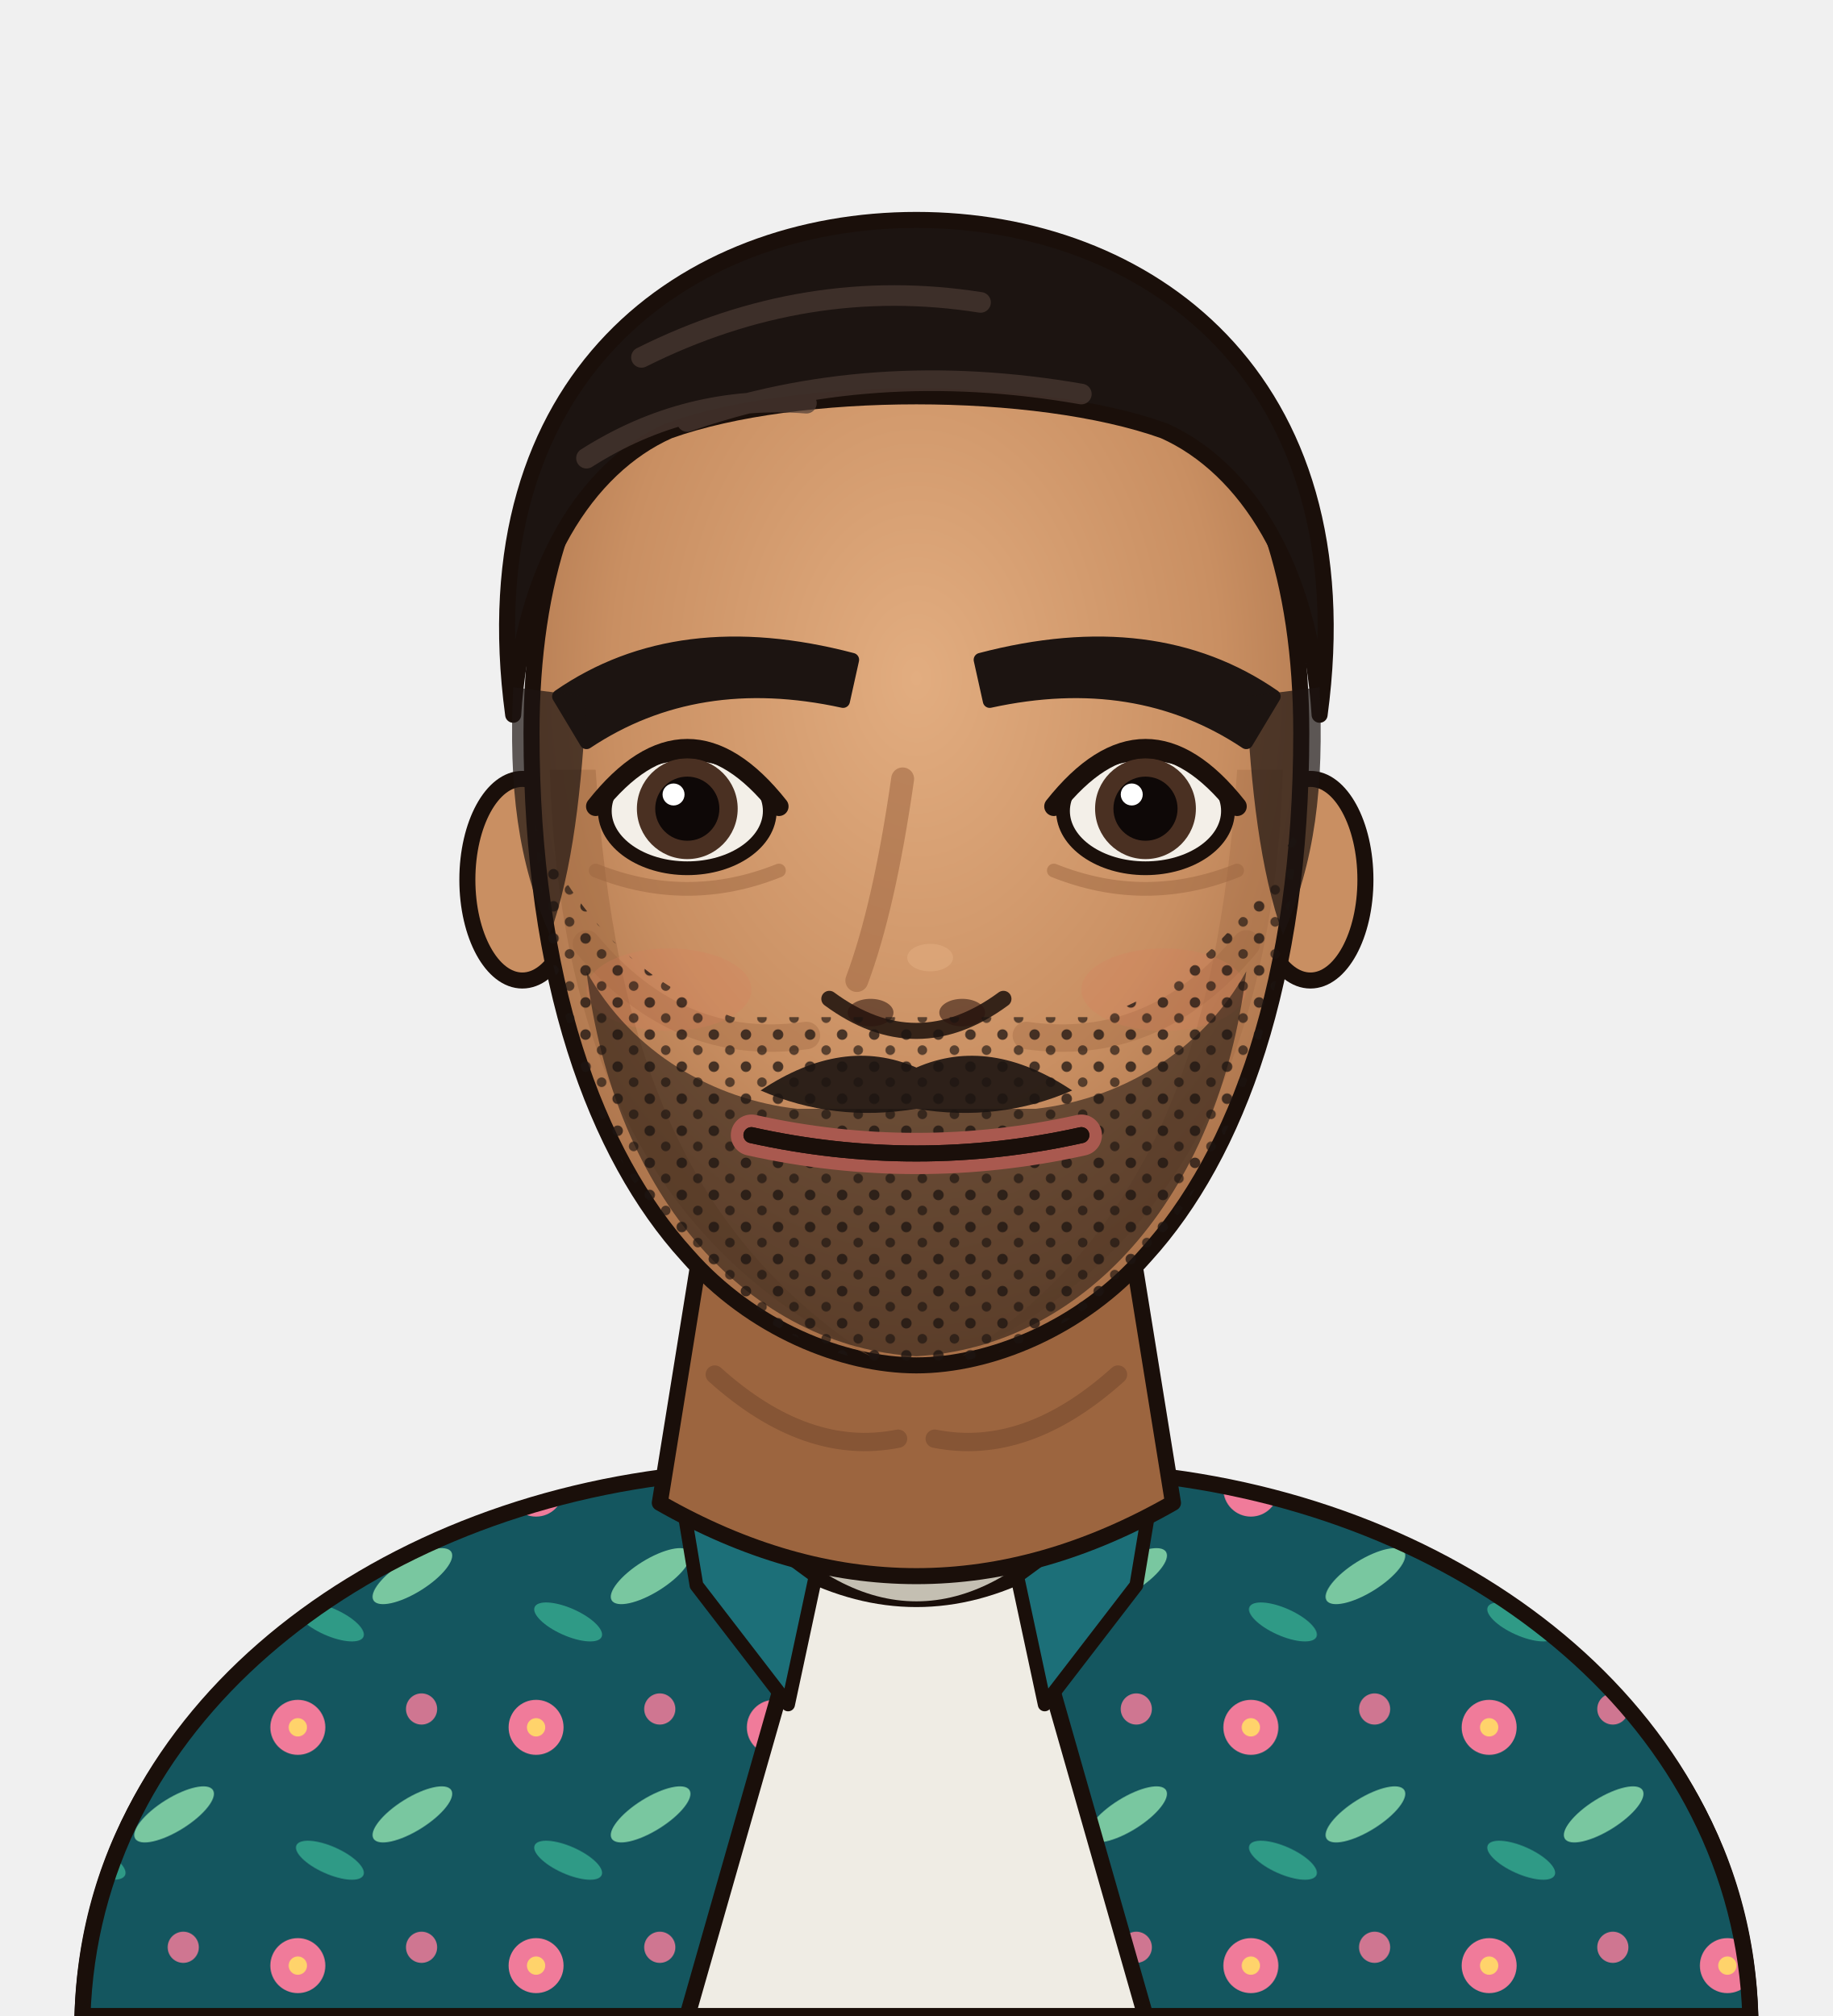
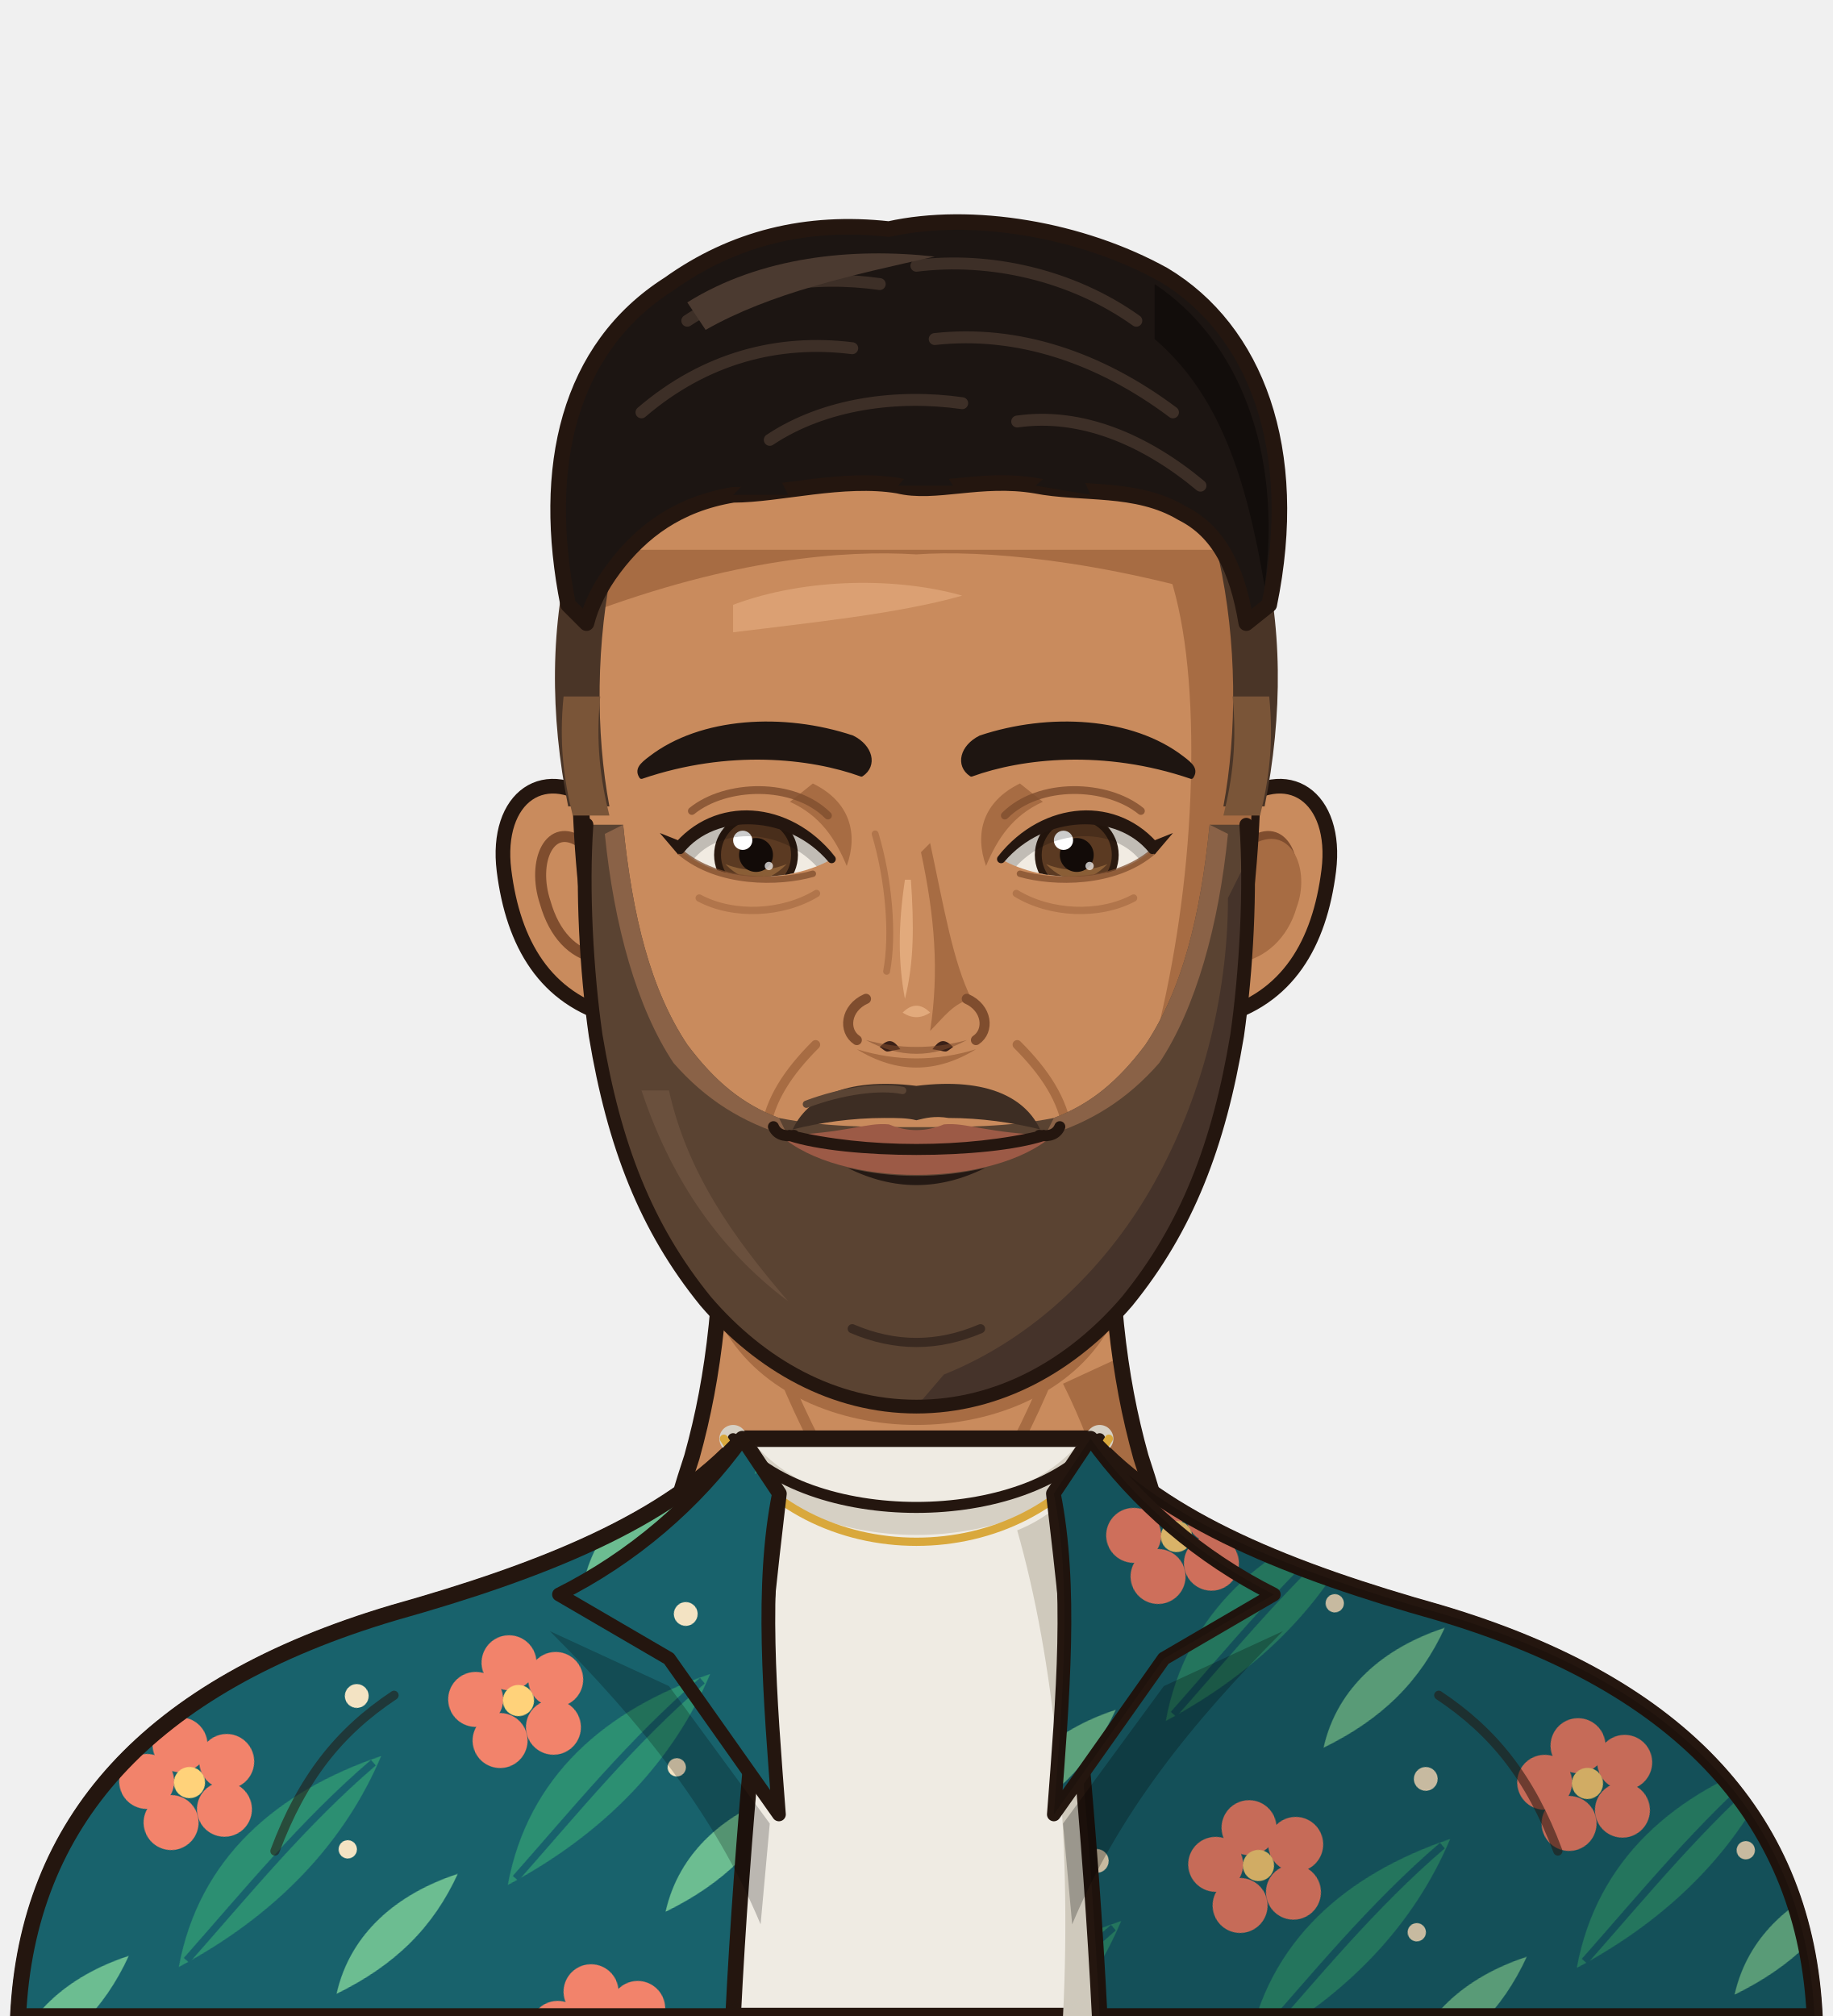
<svg xmlns="http://www.w3.org/2000/svg" viewBox="0 0 400 440" role="img" aria-label="Avatar Jason">
  <defs>
    <clipPath id="mouth-clip">
-       <path id="mouth-clip-path" d="M 164 247.75 Q 200 255.75 236 247.75 Q 200 255.75 164 247.75 Z" />
+       <path id="mouth-clip-path" d="M 172.3 247.8 C 188.9 251.9 211.1 251.9 227.8 247.8 C 215.3 251.9 184.7 251.9 172.3 247.8 Z" />
    </clipPath>
    <clipPath id="face-clip">
-       <path d="M 116 160 C 116 92, 152 64, 200 64 C 248 64, 284 92, 284 160 C 284 214, 270 252, 250 274 C 236 290, 216 298, 200 298 C 184 298, 164 290, 150 274 C 130 252, 116 214, 116 160 Z" />
+       <path d="M 200 66 C 160 66 130 92 128 140 C 125 168 127 198 133 224 C 138 248 146 264 158 278 C 170 292 184 301 200 301 C 216 301 230 292 242 278 C 254 264 262 248 267 224 C 273 198 275 168 272 140 C 270 92 240 66 200 66 Z" />
    </clipPath>
-     <radialGradient id="skin" cx="50%" cy="36%" r="72%">
-       <stop offset="0" stop-color="#e2ad80" />
-       <stop offset=".55" stop-color="#c98f62" />
-       <stop offset="1" stop-color="#9c653f" />
-     </radialGradient>
-     <pattern id="stubble" width="7" height="7" patternUnits="userSpaceOnUse">
-       <circle cx="1.8" cy="1.8" r="1.15" fill="#1c1411" opacity=".75" />
-       <circle cx="5.3" cy="5.2" r="1.05" fill="#1c1411" opacity=".65" />
-     </pattern>
-     <pattern id="print" width="52" height="52" patternUnits="userSpaceOnUse">
-       <rect width="52" height="52" fill="#14565f" />
-       <circle cx="13" cy="13" r="6" fill="#f07b9a" />
-       <circle cx="13" cy="13" r="2" fill="#ffd36b" />
-       <ellipse cx="38" cy="32" rx="10" ry="3.6" fill="#79c7a0" transform="rotate(-32 38 32)" />
-       <ellipse cx="20" cy="42" rx="8" ry="3" fill="#2f9a86" transform="rotate(24 20 42)" />
-       <circle cx="40" cy="9" r="3.4" fill="#f07b9a" opacity=".85" />
+     <pattern id="print" width="74" height="74" patternUnits="userSpaceOnUse" patternTransform="rotate(-14)">
+       <rect width="74" height="74" fill="#18626c" />
+       <path d="M 8 56 C 18 34 38 24 62 22 C 50 38 32 50 8 56 Z" fill="#2c8f72" />
+       <path d="M 10 55 C 26 44 42 32 60 23" fill="none" stroke="#18626c" stroke-width="1.6" />
+       <path d="M 40 70 C 46 58 58 52 72 51 C 64 61 54 67 40 70 Z" fill="#6cbd91" />
+       <g fill="#f2836b">
+         <circle cx="20" cy="9" r="6" />
+         <circle cx="29" cy="15" r="6" />
+         <circle cx="26" cy="25" r="6" />
+         <circle cx="14" cy="25" r="6" />
+         <circle cx="11" cy="15" r="6" />
+       </g>
+       <circle cx="20" cy="17.5" r="3.4" fill="#ffd27a" />
+       <circle cx="60" cy="8" r="2.6" fill="#f3e3c3" />
+       <circle cx="50" cy="40" r="2" fill="#f3e3c3" />
    </pattern>
  </defs>
  <g id="avatar-body">
-     <path d="M 18 440 C 20 366, 96 318, 200 318 C 304 318, 380 366, 382 440 Z" fill="#c98f62" stroke="#1a0f0a" stroke-width="3.5" stroke-linejoin="round" />
-     <path d="M 148 322 Q 200 376 252 322 L 254 440 L 146 440 Z" fill="#efece4" stroke="#1a0f0a" stroke-width="3.5" stroke-linejoin="round" />
-     <path d="M 168 330 Q 200 364 232 330" fill="none" stroke="#c4bfb2" stroke-width="5" stroke-linecap="round" />
-     <path d="M 18 440 C 20 376, 78 330, 148 322 L 174 356 L 150 440 Z" fill="url(#print)" stroke="#1a0f0a" stroke-width="3.5" stroke-linejoin="round" />
-     <path d="M 382 440 C 380 376, 322 330, 252 322 L 226 356 L 250 440 Z" fill="url(#print)" stroke="#1a0f0a" stroke-width="3.5" stroke-linejoin="round" />
-     <path d="M 148 322 L 178 344 L 172 372 L 152 346 Z M 252 322 L 222 344 L 228 372 L 248 346 Z" fill="#1c6f78" stroke="#1a0f0a" stroke-width="3" stroke-linejoin="round" />
    <g id="avatar-head" transform="rotate(0 200 300)">
-       <path d="M 154 266 L 144 328 Q 200 360 256 328 L 246 266 Z" fill="#9c653f" stroke="#1a0f0a" stroke-width="3.5" stroke-linejoin="round" />
-       <path d="M 156 300 Q 176 318 196 314 M 244 300 Q 224 318 204 314" fill="none" stroke="#7d4e30" stroke-width="4" stroke-linecap="round" opacity=".7" />
-       <ellipse cx="114" cy="192" rx="12" ry="22" fill="#c98f62" stroke="#1a0f0a" stroke-width="3.5" />
-       <ellipse cx="286" cy="192" rx="12" ry="22" fill="#c98f62" stroke="#1a0f0a" stroke-width="3.5" />
-       <path id="face-shape" d="M 116 160 C 116 92, 152 64, 200 64 C 248 64, 284 92, 284 160 C 284 214, 270 252, 250 274 C 236 290, 216 298, 200 298 C 184 298, 164 290, 150 274 C 130 252, 116 214, 116 160 Z" fill="url(#skin)" stroke="#1a0f0a" stroke-width="3.5" stroke-linejoin="round" />
-       <g id="avatar-face">
-         <path d="M 120 168 C 122 232, 144 274, 190 296 C 150 270, 134 230, 130 168 Z" fill="#9c653f" opacity=".45" />
-         <path d="M 280 168 C 278 232, 256 274, 210 296 C 250 270, 266 230, 270 168 Z" fill="#9c653f" opacity=".3" />
-         <path d="M 128 206 Q 148 230 176 226 M 272 206 Q 252 230 224 226" fill="none" stroke="#9c653f" stroke-width="6" stroke-linecap="round" opacity=".35" />
-         <ellipse cx="146" cy="216" rx="18" ry="9" fill="#d97a5c" opacity=".22" />
-         <ellipse cx="254" cy="216" rx="18" ry="9" fill="#d97a5c" opacity=".22" />
-         <g id="eye-l" data-cx="150" data-cy="177" transform="translate(150 177)">
-           <ellipse rx="18" ry="12.5" fill="#f3efe8" stroke="#1a0f0a" stroke-width="3" />
-           <g id="pupil-l">
-             <circle cx="0" cy="-0.5" r="11.0" fill="#4a3022" />
-             <circle cx="0" cy="-0.5" r="7.0" fill="#0e0807" />
-             <circle cx="-3" cy="-3.6" r="2.4" fill="#ffffff" />
+       <path d="M 158 250 C 158 282 156 300 151 318 C 147 330 144 342 143 354 L 257 354 C 256 342 253 330 249 318 C 244 300 242 282 242 250 Z" fill="#c98b5d" />
+       <path d="M 158 250 L 242 250 L 242 290 C 226 318 174 318 158 290 Z" fill="#a76c43" />
+       <path d="M 232 302 C 240 318 244 334 248 354 L 257 354 C 255 336 251 320 245 296 Z" fill="#a76c43" />
+       <path d="M 168 292 C 176 314 186 330 196 344 M 232 292 C 224 314 214 330 204 344" fill="none" stroke="#a76c43" stroke-width="2.4" stroke-linecap="round" stroke-linejoin="round" />
+       <path d="M 195 320 Q 200 315 205 320" fill="none" stroke="#7f4d2e" stroke-width="1.8" stroke-linecap="round" stroke-linejoin="round" opacity=".6" />
+       <path d="M 158 250 C 158 282 156 300 151 318 C 147 330 144 342 143 354 M 242 250 C 242 282 244 300 249 318 C 253 330 256 342 257 354" fill="none" stroke="#24160f" stroke-width="3.4" stroke-linecap="round" stroke-linejoin="round" />
+       <path d="M 131 176 C 119 166 108 174 110 190 C 112 206 119 218 134 222 M 269 176 C 281 166 292 174 290 190 C 288 206 281 218 266 222" fill="#c98b5d" stroke="#24160f" stroke-width="3.2" stroke-linecap="round" stroke-linejoin="round" />
+       <path d="M 127 184 C 120 179 116 188 119 197 C 121 204 125 208 130 209 M 273 184 C 280 179 284 188 281 197 C 279 204 275 208 270 209" fill="none" stroke="#7f4d2e" stroke-width="2.4" stroke-linecap="round" stroke-linejoin="round" />
+       <path d="M 274 184 C 282 180 286 190 283 198 C 281 205 276 209 271 210 L 270 186 Z" fill="#a76c43" />
+       <path d="M 200 66 C 160 66 130 92 128 140 C 125 168 127 198 133 224 C 138 248 146 264 158 278 C 170 292 184 301 200 301 C 216 301 230 292 242 278 C 254 264 262 248 267 224 C 273 198 275 168 272 140 C 270 92 240 66 200 66 Z" fill="#c98b5d" stroke="#24160f" stroke-width="3.6" stroke-linecap="round" stroke-linejoin="round" />
+       <g clip-path="url(#face-clip)">
+         <path d="M 270 120 C 279 160 278 206 266 240 C 262 252 256 262 248 270 L 240 262 C 252 236 260 200 260 164 C 260 146 258 132 254 122 Z" fill="#a76c43" />
+         <path d="M 128 120 L 272 120 L 272 132 C 240 122 214 120 200 121 C 184 120 160 122 128 134 Z" fill="#a76c43" />
+         <path d="M 160 132 C 176 126 196 126 210 130 C 196 134 176 136 160 138 Z" fill="#e2aa7c" opacity=".7" />
+         <path d="M 178 228 C 172 234 168 240 167 247 M 222 228 C 228 234 232 240 233 247" fill="none" stroke="#a76c43" stroke-width="2" stroke-linecap="round" stroke-linejoin="round" />
+       </g>
+       <g id="avatar-jaw" data-pivot="200" data-chin="307">
+         <path d="M 200 307 C 182 307 166 298 154 284 C 141 268 134 250 130 226 C 128 212 127 194 128 180 L 136 180 C 138 200 142 216 150 228 C 156 236 162 241 170 244 C 180 246 190 246 200 246 C 210 246 220 246 230 244 C 238 241 244 236 250 228 C 258 216 262 200 264 180 L 272 180 C 273 194 272 212 270 226 C 266 250 259 268 246 284 C 234 298 218 307 200 307 Z" fill="#5a4332" />
+         <path d="M 136 180 C 138 200 142 216 150 228 C 156 236 162 241 170 244 L 172 248 C 162 245 154 240 147 232 C 139 220 134 202 132 182 Z M 264 180 C 262 200 258 216 250 228 C 244 236 238 241 230 244 L 228 248 C 238 245 246 240 253 232 C 261 220 266 202 268 182 Z" fill="#8a6247" />
+         <path d="M 268 196 C 268 218 262 240 252 258 C 242 276 226 292 206 300 L 200 307 C 218 307 234 298 246 284 C 259 268 266 250 270 226 C 272 212 272 200 271 190 Z" fill="#45332a" />
+         <path d="M 140 238 C 146 256 156 272 172 284 C 160 270 150 256 146 238 Z" fill="#6a503d" />
+         <path d="M 186 290 Q 200 296 214 290" fill="none" stroke="#3a2a21" stroke-width="2" stroke-linecap="round" stroke-linejoin="round" />
+         <path d="M 128 180 C 127 194 128 212 130 226 C 134 250 141 268 154 284 C 166 298 182 307 200 307 C 218 307 234 298 246 284 C 259 268 266 250 270 226 C 272 212 273 194 272 180" fill="none" stroke="#24160f" stroke-width="3" stroke-linecap="round" stroke-linejoin="round" />
+       </g>
+       <g clip-path="url(#face-clip)">
+         <g id="avatar-face">
+           <path d="M 177.4 171 C 185.6 175 187.3 182 184.8 189 C 182.3 183 179 178 172.4 175 Z" fill="#a76c43" />
+           <path d="M 151 177 C 158.4 171 173.2 170.5 180.7 178" fill="none" stroke="#7f4d2e" stroke-width="1.7" stroke-linecap="round" stroke-linejoin="round" opacity=".8" />
+           <path d="M 152.6 196 C 160.1 200 170.8 199.5 178.2 195" fill="none" stroke="#a76c43" stroke-width="1.6" stroke-linecap="round" stroke-linejoin="round" opacity=".7" />
+           <path d="M 222.6 171 C 214.4 175 212.7 182 215.2 189 C 217.7 183 221 178 227.6 175 Z" fill="#a76c43" />
+           <path d="M 249 177 C 241.6 171 226.8 170.5 219.3 178" fill="none" stroke="#7f4d2e" stroke-width="1.7" stroke-linecap="round" stroke-linejoin="round" opacity=".8" />
+           <path d="M 247.4 196 C 239.9 200 229.2 199.5 221.8 195" fill="none" stroke="#a76c43" stroke-width="1.6" stroke-linecap="round" stroke-linejoin="round" opacity=".7" />
+           <g id="eye-l" data-cx="165" data-cy="186" transform="translate(165 186)">
+             <clipPath id="eye-l-clip">
+               <path d="M -16.5 -0.5 C -9.1 -9.7 7.4 -9.2 16.5 1.5 C 7.4 6.8 -8.2 7 -16.5 -0.5 Z" />
+             </clipPath>
+             <path d="M -16.5 -0.5 C -9.1 -9.7 7.4 -9.2 16.5 1.5 C 7.4 6.8 -8.2 7 -16.5 -0.5 Z" fill="#f1ebe2" />
+             <g clip-path="url(#eye-l-clip)">
+               <g id="pupil-l">
+                 <circle cy="0.6" r="8.4" fill="#5b3a22" />
+                 <path d="M -6.7 2.6 Q 0 9.4 6.7 2.6 Q 0 5.2 -6.7 2.6 Z" fill="#8a5e36" />
+                 <circle cy="0.6" r="8.4" fill="none" stroke="#2a190f" stroke-width="1.5" />
+                 <circle cy="0.6" r="3.7" fill="#120b08" />
+                 <circle cx="-2.9" cy="-2.6" r="2.1" fill="#fff" />
+                 <circle cx="2.8" cy="3" r="0.9" fill="#fff" opacity=".7" />
+               </g>
+               <path d="M -16.5 -0.5 C -9.1 -9.7 7.4 -9.2 16.5 1.5" fill="none" stroke="#000" stroke-width="7" stroke-linecap="round" stroke-linejoin="round" opacity=".2" />
+             </g>
+             <path d="M -16.5 0 C -8.2 7 5 6.8 12.4 4.7" fill="none" stroke="#7f4d2e" stroke-width="1.4" stroke-linecap="round" stroke-linejoin="round" opacity=".75" />
+             <path d="M -18.3 -1.2 C -9.1 -12.7 7.4 -11.4 17.1 0.8 C 7.4 -9.2 -9.1 -9.7 -16.5 -0.5 Z" fill="#24160f" />
+             <path d="M -15.5 -2 L -21 -4.2 L -17 0.5 Z" fill="#24160f" />
+             <path d="M -16.5 -0.5 C -9.1 -9.7 7.4 -9.2 16.5 1.5" fill="none" stroke="#24160f" stroke-width="1.8" stroke-linecap="round" stroke-linejoin="round" vector-effect="non-scaling-stroke" />
          </g>
-           <path d="M -20 -1 Q 0 -26.25 20 -1" fill="none" stroke="#1a0f0a" stroke-width="4.2" stroke-linecap="round" />
-         </g>
-         <g id="eye-r" data-cx="250" data-cy="177" transform="translate(250 177)">
-           <ellipse rx="18" ry="12.5" fill="#f3efe8" stroke="#1a0f0a" stroke-width="3" />
-           <g id="pupil-r">
-             <circle cx="0" cy="-0.5" r="11.0" fill="#4a3022" />
-             <circle cx="0" cy="-0.5" r="7.0" fill="#0e0807" />
-             <circle cx="-3" cy="-3.6" r="2.4" fill="#ffffff" />
+           <g id="eye-r" data-cx="235" data-cy="186" transform="translate(235 186)">
+             <clipPath id="eye-r-clip">
+               <path d="M 16.5 -0.5 C 9.1 -9.7 -7.4 -9.2 -16.5 1.5 C -7.4 6.8 8.2 7 16.5 -0.5 Z" />
+             </clipPath>
+             <path d="M 16.5 -0.5 C 9.1 -9.7 -7.4 -9.2 -16.5 1.5 C -7.4 6.8 8.2 7 16.5 -0.5 Z" fill="#f1ebe2" />
+             <g clip-path="url(#eye-r-clip)">
+               <g id="pupil-r">
+                 <circle cy="0.6" r="8.4" fill="#5b3a22" />
+                 <path d="M -6.7 2.6 Q 0 9.4 6.7 2.6 Q 0 5.2 -6.7 2.6 Z" fill="#8a5e36" />
+                 <circle cy="0.6" r="8.4" fill="none" stroke="#2a190f" stroke-width="1.5" />
+                 <circle cy="0.6" r="3.7" fill="#120b08" />
+                 <circle cx="-2.9" cy="-2.6" r="2.1" fill="#fff" />
+                 <circle cx="2.8" cy="3" r="0.9" fill="#fff" opacity=".7" />
+               </g>
+               <path d="M 16.5 -0.5 C 9.1 -9.7 -7.4 -9.2 -16.5 1.5" fill="none" stroke="#000" stroke-width="7" stroke-linecap="round" stroke-linejoin="round" opacity=".2" />
+             </g>
+             <path d="M 16.5 0 C 8.2 7 -5 6.8 -12.4 4.7" fill="none" stroke="#7f4d2e" stroke-width="1.4" stroke-linecap="round" stroke-linejoin="round" opacity=".75" />
+             <path d="M 18.3 -1.2 C 9.1 -12.7 -7.4 -11.4 -17.1 0.8 C -7.4 -9.2 9.1 -9.7 16.5 -0.5 Z" fill="#24160f" />
+             <path d="M 15.5 -2 L 21 -4.2 L 17 0.5 Z" fill="#24160f" />
+             <path d="M 16.5 -0.5 C 9.1 -9.7 -7.4 -9.2 -16.5 1.5" fill="none" stroke="#24160f" stroke-width="1.8" stroke-linecap="round" stroke-linejoin="round" vector-effect="non-scaling-stroke" />
          </g>
-           <path d="M -20 -1 Q 0 -26.25 20 -1" fill="none" stroke="#1a0f0a" stroke-width="4.2" stroke-linecap="round" />
-         </g>
-         <path d="M 130 190 Q 150 198 170 190 M 230 190 Q 250 198 270 190" fill="none" stroke="#9c653f" stroke-width="3" stroke-linecap="round" opacity=".5" />
-         <path id="brow-l" d="M 122 152 Q 148 134 186 144 L 184 153 Q 152 146 128 162 Z" fill="#1c1411" stroke="#1c1411" stroke-width="3" stroke-linejoin="round" />
-         <path id="brow-r" d="M 278 152 Q 252 134 214 144 L 216 153 Q 248 146 272 162 Z" fill="#1c1411" stroke="#1c1411" stroke-width="3" stroke-linejoin="round" />
-         <path d="M 197 170 Q 193 198 187 214" fill="none" stroke="#9c653f" stroke-width="5" stroke-linecap="round" opacity=".55" />
-         <path d="M 181 218 Q 200 232 219 218" fill="none" stroke="#1a0f0a" stroke-width="3.5" stroke-linecap="round" opacity=".85" />
-         <ellipse cx="190" cy="221" rx="5" ry="3" fill="#2a130c" opacity=".55" />
-         <ellipse cx="210" cy="221" rx="5" ry="3" fill="#2a130c" opacity=".55" />
-         <ellipse cx="203" cy="209" rx="5" ry="3" fill="#e2ad80" opacity=".55" />
-         <g clip-path="url(#face-clip)">
-           <path d="M 114 174 C 112 242, 150 300, 200 302 C 250 300, 288 242, 286 174 C 276 198, 262 214, 240 222 L 160 222 C 138 214, 124 198, 114 174 Z" fill="url(#stubble)" />
-           <path d="M 128 212 C 134 262, 164 294, 200 296 C 236 294, 266 262, 272 212 C 262 230, 244 240, 226 242 L 174 242 C 156 240, 138 230, 128 212 Z" fill="#1c1411" opacity=".55" />
-           <path d="M 166 238 Q 184 226 200 233 Q 216 226 234 238 Q 218 245 200 242 Q 182 245 166 238 Z" fill="#1c1411" opacity=".9" />
-         </g>
-         <g id="mouth">
-           <path id="mouth-lips" d="M 164 247.75 Q 200 255.75 236 247.75 Q 200 255.75 164 247.75 Z" fill="none" stroke="#a9594f" stroke-width="9" stroke-linejoin="round" stroke-linecap="round" />
-           <path id="mouth-cavity" d="M 164 247.75 Q 200 255.75 236 247.75 Q 200 255.75 164 247.75 Z" fill="#4a121a" stroke="#1a0f0a" stroke-width="3.5" stroke-linejoin="round" stroke-linecap="round" />
-           <g clip-path="url(#mouth-clip)">
-             <rect id="mouth-teeth" x="168" y="242" width="64" height="0" fill="#f6f1e6" />
-             <ellipse id="mouth-tongue" cx="200" cy="262" rx="16" ry="0" fill="#d4566e" />
+           <g id="brow-l">
+             <path d="M 188 169 C 177 165 159 163 140 169.5 C 139 168 140 167 142 165.5 C 153 157 171 156 186 161 C 190 163 191 167 188 169 Z" fill="#1e1511" stroke="#1e1511" stroke-width="1" stroke-linecap="round" stroke-linejoin="round" />
          </g>
-           <path id="mouth-line" d="M 164 247.75 Q 200 255.75 236 247.75 Q 200 255.75 164 247.75 Z" fill="none" stroke="#1a0f0a" stroke-width="3.5" stroke-linejoin="round" stroke-linecap="round" />
+           <g id="brow-r">
+             <path d="M 212 169 C 223 165 241 163 260 169.5 C 261 168 260 167 258 165.5 C 247 157 229 156 214 161 C 210 163 209 167 212 169 Z" fill="#1e1511" stroke="#1e1511" stroke-width="1" stroke-linecap="round" stroke-linejoin="round" />
+           </g>
+           <path d="M 187 229 Q 200 237 213 229 Q 200 233 187 229 Z" fill="#a76c43" />
+           <path d="M 203 184 C 206 198 208 210 212 218 C 208 219 206 222 203 225 C 205 212 204 200 201 186 Z" fill="#a76c43" />
+           <path d="M 197.5 192 C 196 202 196 210 197.5 218 C 199.5 210 199.5 202 198.8 192 Z" fill="#e2aa7c" />
+           <path d="M 197 221 Q 200 218 203 221 Q 200 223 197 221 Z" fill="#e2aa7c" />
+           <path d="M 191 182 C 194 192 195 204 193.5 212" fill="none" stroke="#a76c43" stroke-width="1.5" stroke-linecap="round" stroke-linejoin="round" opacity=".7" />
+           <path d="M 189 218 C 184.5 220 184 225 187 227" fill="none" stroke="#7f4d2e" stroke-width="2.2" stroke-linecap="round" stroke-linejoin="round" />
+           <path d="M 211 218 C 215.5 220 216 225 213 227" fill="none" stroke="#7f4d2e" stroke-width="2.2" stroke-linecap="round" stroke-linejoin="round" />
+           <path d="M 192 228.5 C 194 226.5 195 227 196.5 229 C 193 229.5 194 230 192 228.5 Z M 208 228.5 C 206 226.5 205 227 203.5 229 C 207 229.5 206 230 208 228.5 Z" fill="#3a2017" />
+           <path d="M 189 227 Q 200 233 211 227 Q 200 230 189 227 Z" fill="#7f4d2e" opacity=".55" />
+           <g id="mouth">
+             <path id="mouth-shade" d="M 185 254.9 Q 200 262.4 215 254.9 Q 200 258.4 185 254.9 Z" fill="#241914" />
+             <path id="mouth-lips" d="M 170.3 247.8 C 184.7 247.4 189 244.9 194 245.4 Q 200 247.9 206 245.4 C 211 244.9 215.3 247.4 229.8 247.8 C 216.7 259.3 183.3 259.3 170.3 247.8 Z" fill="#9c5a46" />
+             <path id="mouth-cavity" d="M 172.3 247.8 C 188.9 251.9 211.1 251.9 227.8 247.8 C 215.3 251.9 184.7 251.9 172.3 247.8 Z" fill="#3a1015" />
+             <g clip-path="url(#mouth-clip)">
+               <rect id="mouth-teeth" x="176" y="249" width="48" height="0" rx="2.5" fill="#f4efe6" />
+               <ellipse id="mouth-tongue" cx="200" cy="262" rx="18" ry="0" fill="#c4545f" />
+             </g>
+             <path id="mouth-line" d="M 172.3 247.8 C 188.9 251.9 211.1 251.9 227.8 247.8 C 215.3 251.9 184.7 251.9 172.3 247.8 Z M 173.3 247.8 Q 169.8 248.3 168.8 245.9 M 226.8 247.8 Q 230.3 248.3 231.3 245.9" fill="none" stroke="#24160f" stroke-width="2.4" stroke-linecap="round" stroke-linejoin="round" />
+           </g>
+           <path d="M 173 246.5 C 176 240 184 235 200 237 C 216 235 224 240 227 246.5 C 221 245 214 244 207 244 C 204 243.5 202 244 200 244.5 C 198 244 196 244 193 244 C 186 244 179 245 173 246.5 Z" fill="#3d2d23" />
+           <path d="M 176 241 C 184 238 192 237 197 238" fill="none" stroke="#5a4434" stroke-width="1.6" stroke-linecap="round" stroke-linejoin="round" />
        </g>
      </g>
-       <path d="M 112 156 C 102 82, 150 48, 200 48 C 250 48, 298 82, 288 156 C 286 124, 272 102, 254 94 C 226 84, 174 84, 146 94 C 128 102, 114 124, 112 156 Z" fill="#1c1411" stroke="#1a0f0a" stroke-width="3.5" stroke-linejoin="round" />
-       <path d="M 112 150 C 111 172, 113 188, 120 204 C 125 190, 127 172, 128 152 Z M 288 150 C 289 172, 287 188, 280 204 C 275 190, 273 172, 272 152 Z" fill="#1c1411" opacity=".7" />
-       <path d="M 140 78 Q 176 60 214 66 M 150 92 Q 190 78 236 86 M 128 100 Q 150 86 176 88" fill="none" stroke="#4b3a33" stroke-width="4.5" stroke-linecap="round" opacity=".7" />
+       <path d="M 125 118 C 120 136 120 156 124 176 L 133 176 C 130 160 130 140 134 122 Z M 275 118 C 280 136 280 156 276 176 L 267 176 C 270 160 270 140 266 122 Z" fill="#4a3527" />
+       <path d="M 123 152 C 122 162 123 170 125 178 L 133 178 C 131 170 130 162 131 152 Z M 277 152 C 278 162 277 170 275 178 L 267 178 C 269 170 270 162 269 152 Z" fill="#7a5538" />
+       <path d="M 124 132 C 118 102 124 76 146 62 C 160 52 176 48 194 50 C 212 46 236 50 254 60 C 274 72 284 98 277 132 L 272 136 C 270 124 266 116 258 112 C 248 106 236 108 226 106 C 214 104 204 108 196 106 C 184 104 170 108 160 108 C 148 110 140 116 134 124 C 131 128 129 132 128 136 Z" fill="#1c1512" stroke="#24160f" stroke-width="3.4" stroke-linecap="round" stroke-linejoin="round" />
+       <path d="M 150 70 C 162 62 178 60 192 62 M 200 58 C 216 56 234 60 248 70 M 140 90 C 154 78 170 74 186 76 M 204 74 C 222 72 240 78 256 90 M 168 96 C 180 88 196 86 210 88 M 222 92 C 236 90 250 96 262 106" fill="none" stroke="#3d2f27" stroke-width="2.6" stroke-linecap="round" stroke-linejoin="round" />
+       <path d="M 160 108 L 168 100 L 172 108 M 196 106 L 203 98 L 208 106 M 226 106 L 234 99 L 238 108" fill="#1c1512" />
+       <path d="M 252 62 C 270 74 280 98 276 128 C 272 104 266 86 252 74 Z" fill="#120d0b" />
+       <path d="M 150 66 C 166 56 186 54 204 56 C 186 60 168 64 154 72 Z" fill="#4b3a30" />
    </g>
+     <path d="M 4 440 C 6 398 32 368 86 352 C 118 343 146 332 162 314 L 238 314 C 254 332 282 343 314 352 C 368 368 394 398 396 440 Z" fill="#efebe3" stroke="#24160f" stroke-width="3.6" stroke-linecap="round" stroke-linejoin="round" />
+     <path d="M 222 334 C 232 330 238 322 240 316 L 252 440 L 232 440 C 234 400 230 362 222 334 Z" fill="#cfc9bc" />
+     <path d="M 160 314 C 176 338 224 338 240 314" fill="none" stroke="#d6d0c4" stroke-width="6" stroke-linecap="round" stroke-linejoin="round" />
+     <path d="M 160 314 C 176 334 224 334 240 314" fill="none" stroke="#24160f" stroke-width="2.4" stroke-linecap="round" stroke-linejoin="round" />
+     <path d="M 158 314 C 176 344 224 344 242 314" fill="none" stroke="#d9a83c" stroke-width="1.8" stroke-linecap="round" stroke-linejoin="round" />
+     <path d="M 4 440 C 6 398 32 368 86 352 C 118 343 146 332 162 314 L 170 326 C 166 360 162 400 160 440 Z" fill="url(#print)" stroke="#24160f" stroke-width="3.4" stroke-linecap="round" stroke-linejoin="round" />
+     <path d="M 396 440 C 394 398 368 368 314 352 C 282 343 254 332 238 314 L 230 326 C 234 360 238 400 240 440 Z" fill="url(#print)" stroke="#24160f" stroke-width="3.4" stroke-linecap="round" stroke-linejoin="round" />
+     <path d="M 396 440 C 394 398 368 368 314 352 C 282 343 254 332 238 314 L 230 326 C 234 360 238 400 240 440 Z" fill="#000" opacity=".18" />
+     <path d="M 120 356 L 146 368 L 168 398 L 166 420 C 156 396 140 376 120 356 Z" fill="#000" opacity=".22" />
+     <path d="M 280 356 L 254 368 L 232 398 L 234 420 C 244 396 260 376 280 356 Z" fill="#000" opacity=".25" />
+     <path d="M 162 314 C 152 328 138 340 122 348 L 146 362 L 170 396 C 168 370 166 346 170 326 Z" fill="url(#print)" stroke="#24160f" stroke-width="3" stroke-linecap="round" stroke-linejoin="round" />
+     <path d="M 238 314 C 248 328 262 340 278 348 L 254 362 L 230 396 C 232 370 234 346 230 326 Z" fill="url(#print)" stroke="#24160f" stroke-width="3" stroke-linecap="round" stroke-linejoin="round" />
+     <path d="M 238 314 C 248 328 262 340 278 348 L 254 362 L 230 396 C 232 370 234 346 230 326 Z" fill="#000" opacity=".15" />
+     <path d="M 60 404 C 66 388 74 378 86 370 M 340 404 C 334 388 326 378 314 370" fill="none" stroke="#24160f" stroke-width="2" stroke-linecap="round" stroke-linejoin="round" opacity=".55" />
  </g>
</svg>
